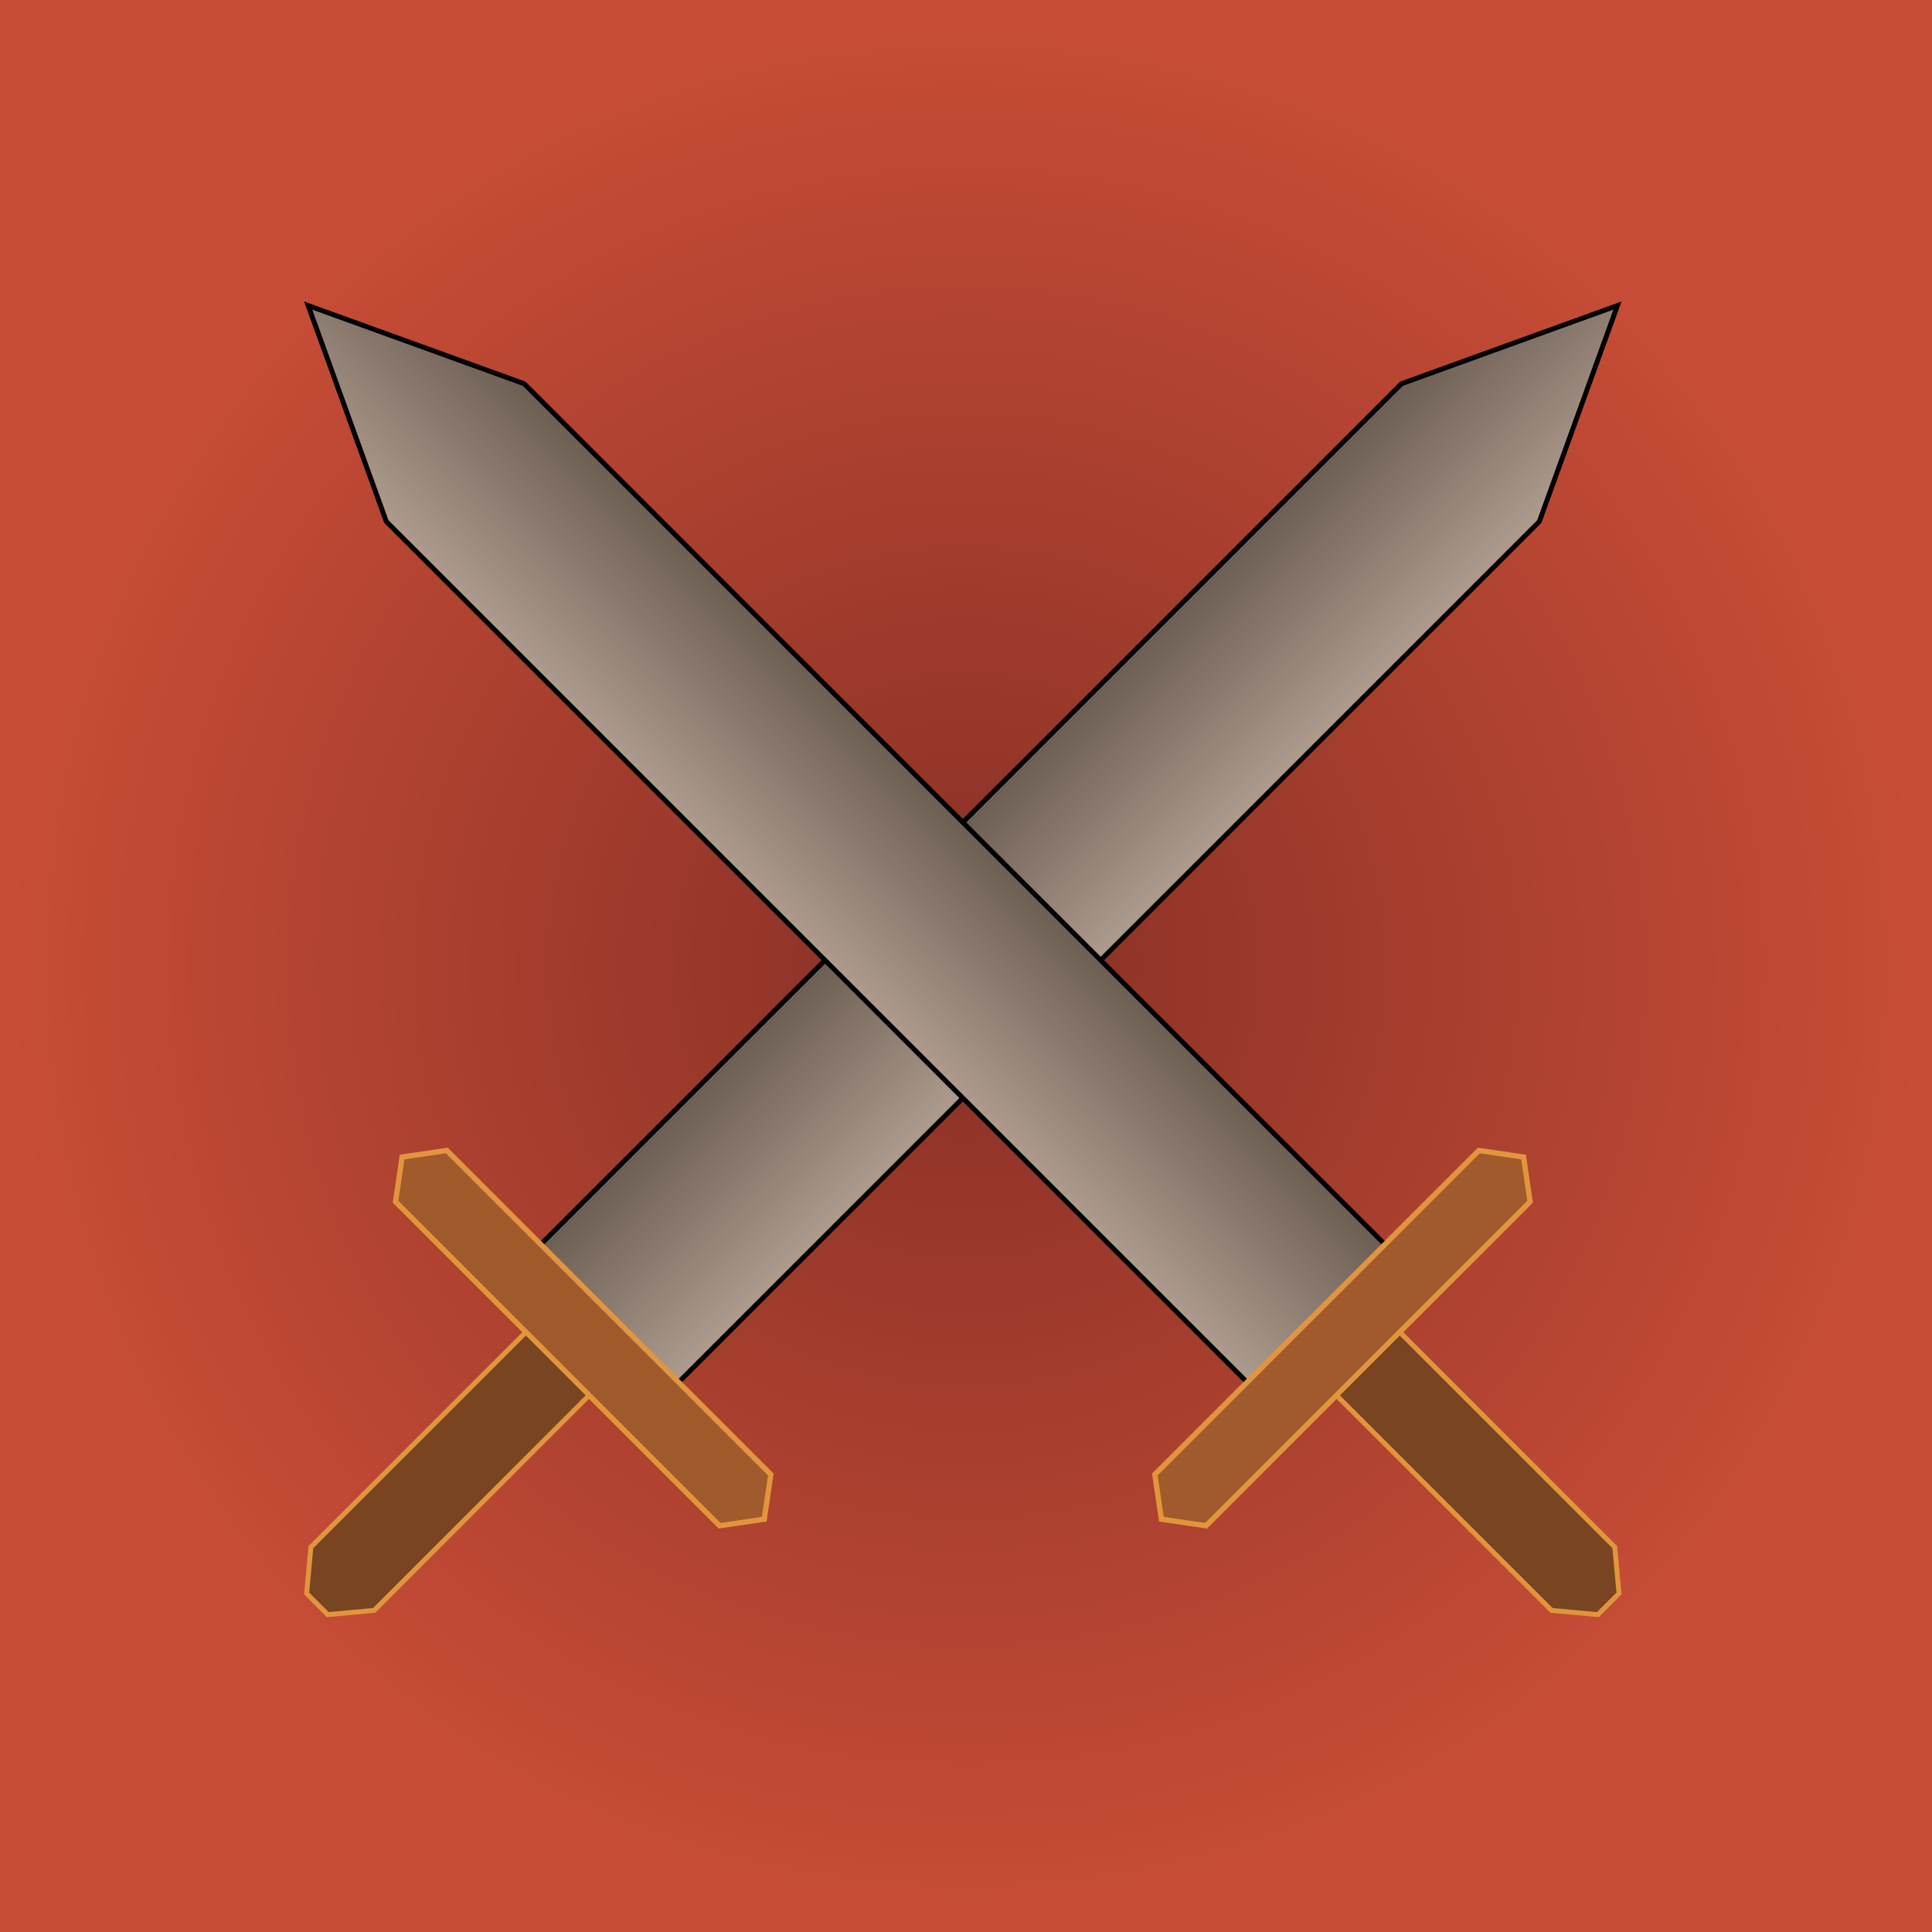
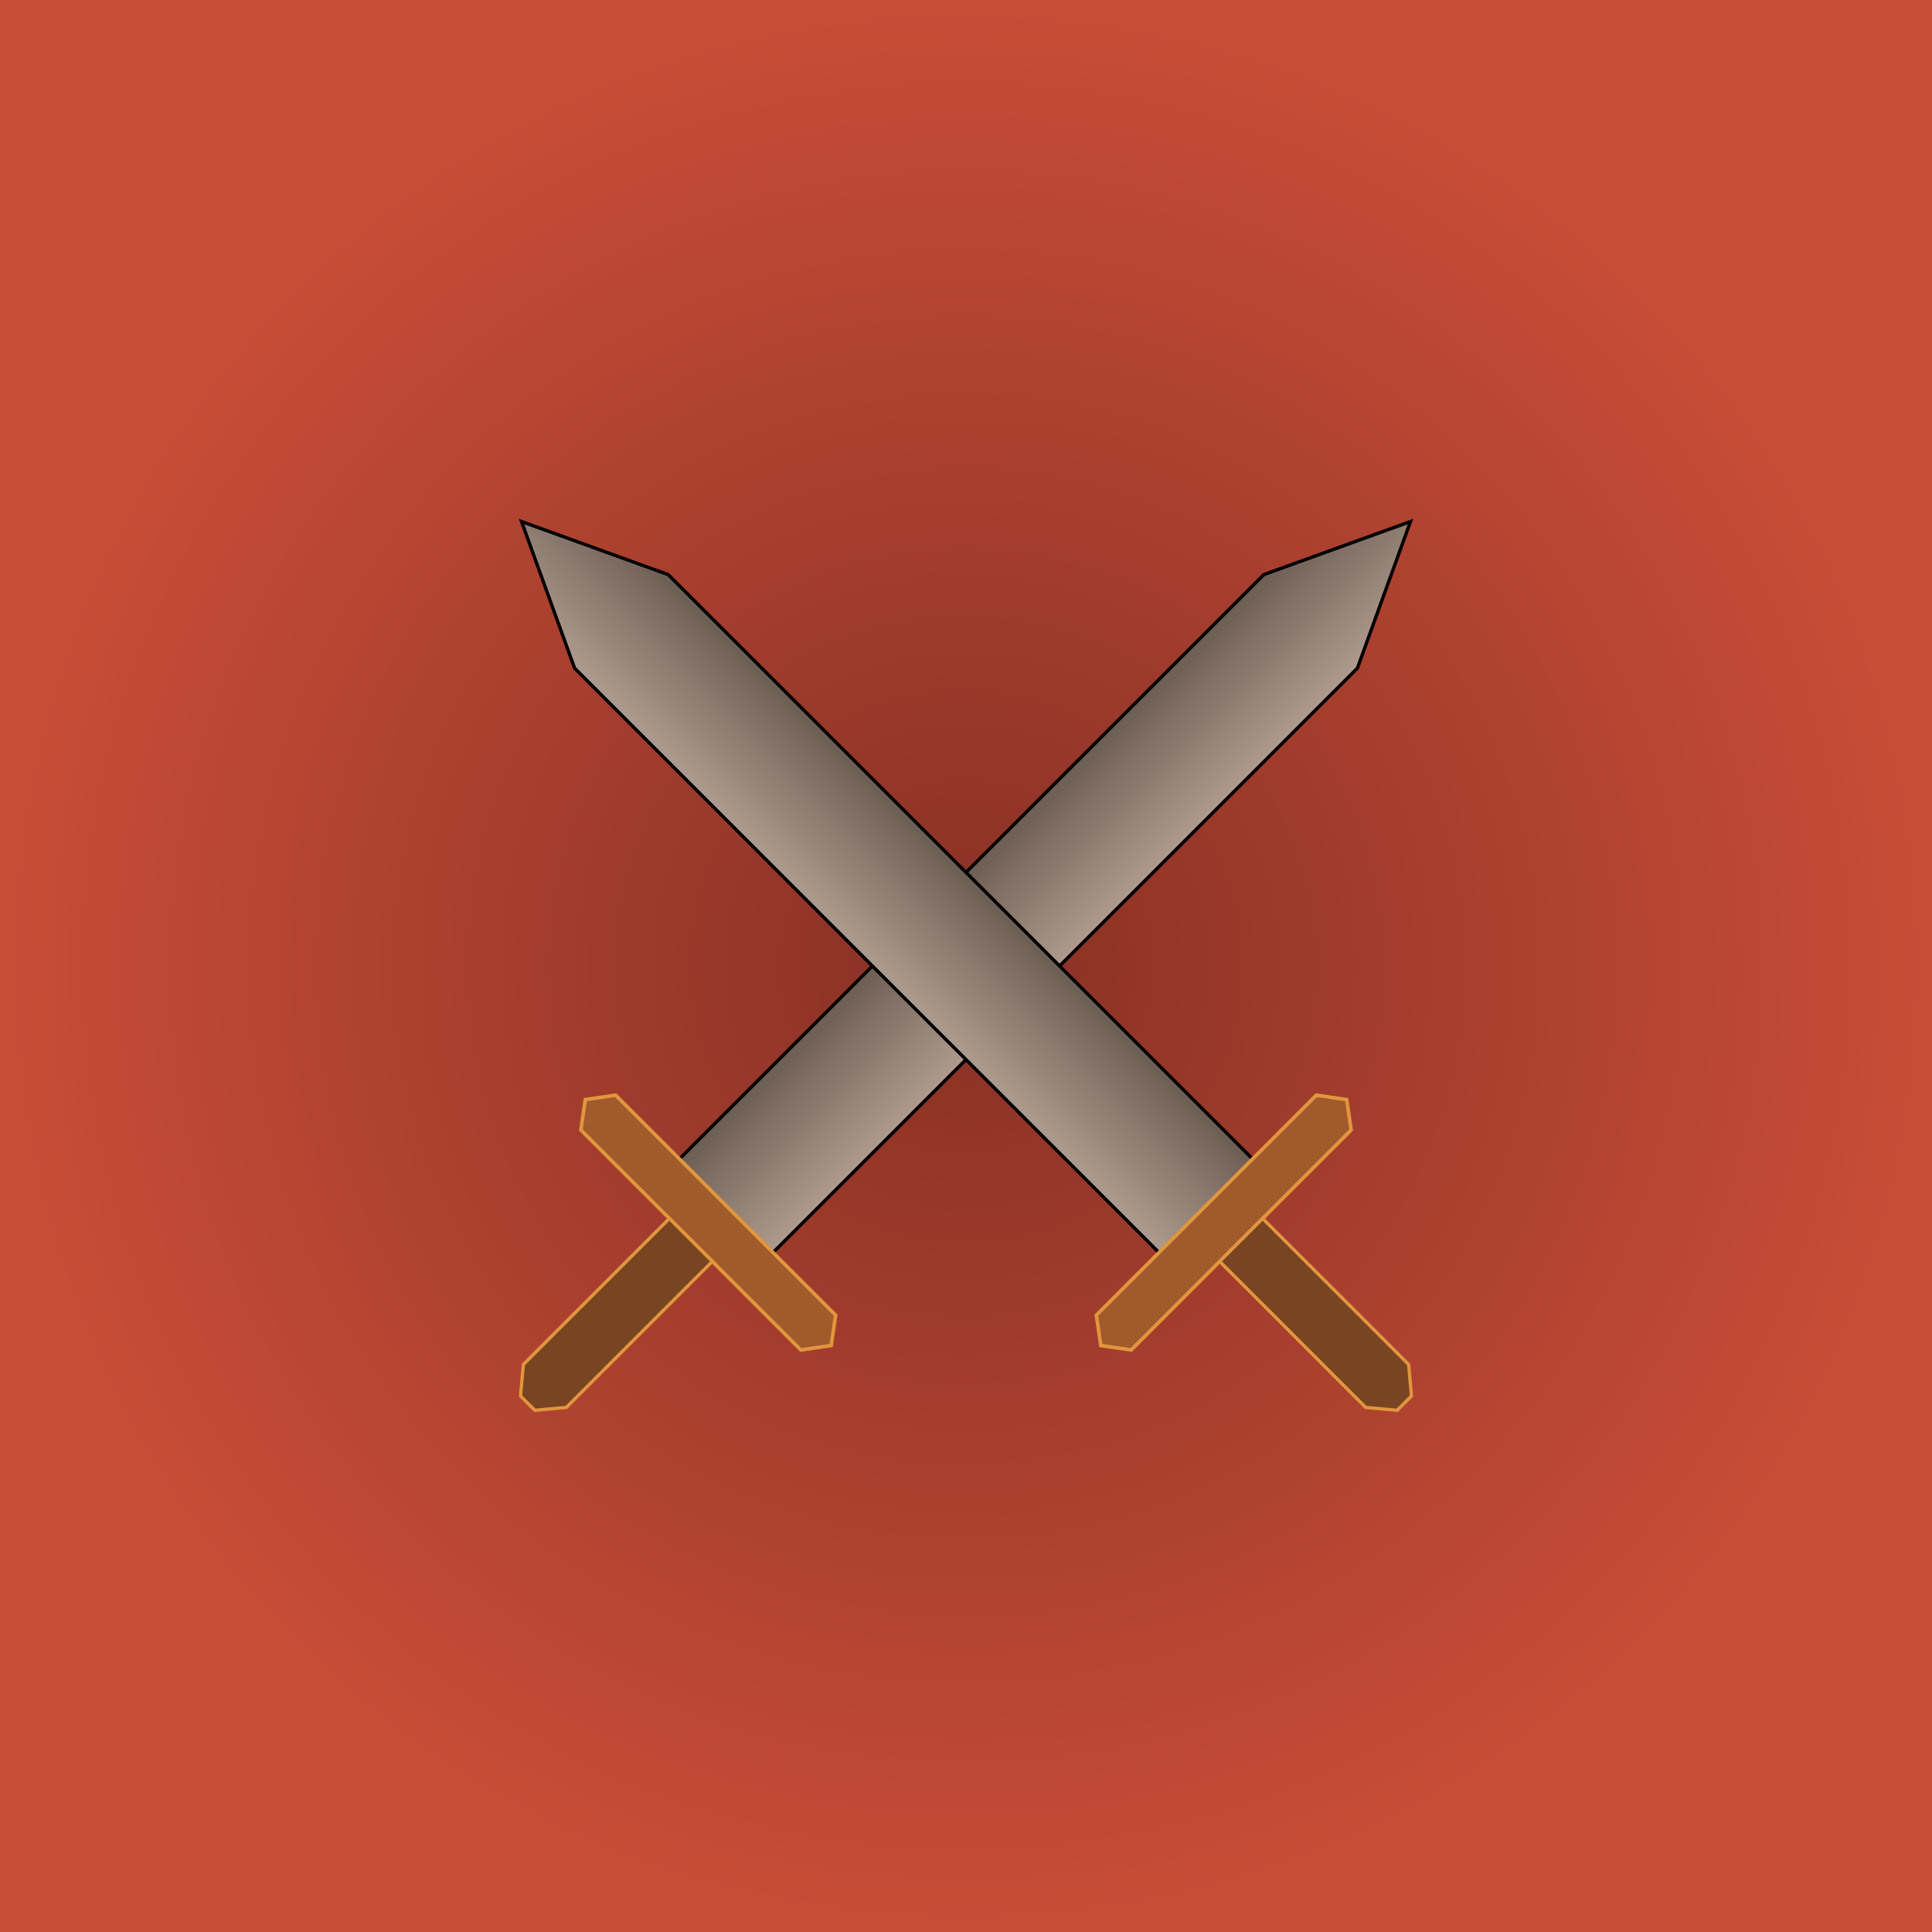
<svg xmlns="http://www.w3.org/2000/svg" xmlns:xlink="http://www.w3.org/1999/xlink" width="540mm" height="540mm" viewBox="0 0 540 540" version="1.1" id="svg1">
  <defs id="defs1">
    <linearGradient id="linearGradient4">
      <stop style="stop-color:#873025;stop-opacity:1;" offset="0" id="stop4" />
      <stop style="stop-color:#c84d37;stop-opacity:1;" offset="1" id="stop5" />
    </linearGradient>
    <linearGradient id="linearGradient1">
      <stop style="stop-color:#6c5d53;stop-opacity:1;" offset="0" id="stop1" />
      <stop style="stop-color:#af9c8f;stop-opacity:1;" offset="1" id="stop2" />
    </linearGradient>
    <linearGradient xlink:href="#linearGradient1" id="linearGradient2" x1="64.15" y1="239.475" x2="135.85" y2="239.475" gradientUnits="userSpaceOnUse" gradientTransform="matrix(0.7783582,0,0,0.8305467,30.01238,81.38001)" />
    <linearGradient xlink:href="#linearGradient1" id="linearGradient3" gradientUnits="userSpaceOnUse" gradientTransform="matrix(0.7783582,0,0,0.8305467,30.01238,81.38001)" x1="64.15" y1="239.475" x2="135.85" y2="239.475" />
    <radialGradient xlink:href="#linearGradient4" id="radialGradient5" cx="219.113" cy="388.133" fx="219.113" fy="388.133" r="184.113" gradientTransform="matrix(1.466491,0,0,1.466491,-101.3272,-179.1935)" gradientUnits="userSpaceOnUse" />
  </defs>
  <g id="layer1" transform="translate(50.00003,-119.9999)">
    <rect style="fill:url(#radialGradient5);stroke:#f80712;stroke-width:0;stroke-dasharray:none" id="rect3" width="540" height="540" x="-50" y="120" />
-     <g id="g1" transform="rotate(45,105.2566,498.5708)">
-       <path style="fill:url(#linearGradient2);stroke:#000000;stroke-width:1.367" d="M 107.848,81.38 80.606,139.518 V 480.042 H 135.091 V 139.518 Z" id="path1" />
-       <path style="fill:#a05a2c;stroke:#e1963d;stroke-width:1.485;stroke-opacity:1" d="M 81.134,479.739 H 43.463 l -7.534,10.128 7.534,10.128 H 171.545 l 7.534,-10.128 -7.534,-10.128 z" id="path2" />
-       <path style="fill:#784421;stroke:#e1953d;stroke-width:1.369;stroke-dasharray:none;stroke-opacity:1" d="m 95,500 v 85 l 8.333,10 h 8.333 l 8.333,-10 V 500 Z" id="path3" />
-     </g>
-     <g id="g1-6" transform="matrix(-0.7071068,0.7071068,0.7071068,0.7071068,54.85475,71.60035)">
-       <path style="fill:url(#linearGradient3);stroke:#000000;stroke-width:1.367" d="M 107.848,81.38 80.606,139.518 V 480.042 H 135.091 V 139.518 Z" id="path1-2" />
-       <path style="fill:#a05a2c;stroke:#e1963d;stroke-width:1.485;stroke-opacity:1" d="M 81.134,479.739 H 43.463 l -7.534,10.128 7.534,10.128 H 171.545 l 7.534,-10.128 -7.534,-10.128 z" id="path2-9" />
-       <path style="fill:#784421;stroke:#e1953d;stroke-width:1.369;stroke-dasharray:none;stroke-opacity:1" d="m 95,500 v 85 l 8.333,10 h 8.333 l 8.333,-10 V 500 Z" id="path3-1" />
+     <g id="g2" transform="matrix(0.67893,0,0,0.67893,71.23742,126.3176)">
+       <g id="g1" transform="rotate(45,105.2566,498.5708)">
+         <path style="fill:url(#linearGradient2);stroke:#000000;stroke-width:1.367" d="M 107.848,81.38 80.606,139.518 V 480.042 H 135.091 V 139.518 Z" id="path1" />
+         <path style="fill:#a05a2c;stroke:#e1963d;stroke-width:1.485;stroke-opacity:1" d="M 81.134,479.739 H 43.463 l -7.534,10.128 7.534,10.128 H 171.545 l 7.534,-10.128 -7.534,-10.128 z" id="path2" />
+         <path style="fill:#784421;stroke:#e1953d;stroke-width:1.369;stroke-dasharray:none;stroke-opacity:1" d="m 95,500 v 85 l 8.333,10 h 8.333 l 8.333,-10 V 500 Z" id="path3" />
+       </g>
+       <g id="g1-6" transform="matrix(-0.7071068,0.7071068,0.7071068,0.7071068,54.85475,71.60035)">
+         <path style="fill:url(#linearGradient3);stroke:#000000;stroke-width:1.367" d="M 107.848,81.38 80.606,139.518 V 480.042 H 135.091 V 139.518 Z" id="path1-2" />
+         <path style="fill:#a05a2c;stroke:#e1963d;stroke-width:1.485;stroke-opacity:1" d="M 81.134,479.739 H 43.463 l -7.534,10.128 7.534,10.128 H 171.545 l 7.534,-10.128 -7.534,-10.128 z" id="path2-9" />
+         <path style="fill:#784421;stroke:#e1953d;stroke-width:1.369;stroke-dasharray:none;stroke-opacity:1" d="m 95,500 v 85 l 8.333,10 h 8.333 l 8.333,-10 V 500 Z" id="path3-1" />
+       </g>
    </g>
  </g>
</svg>
